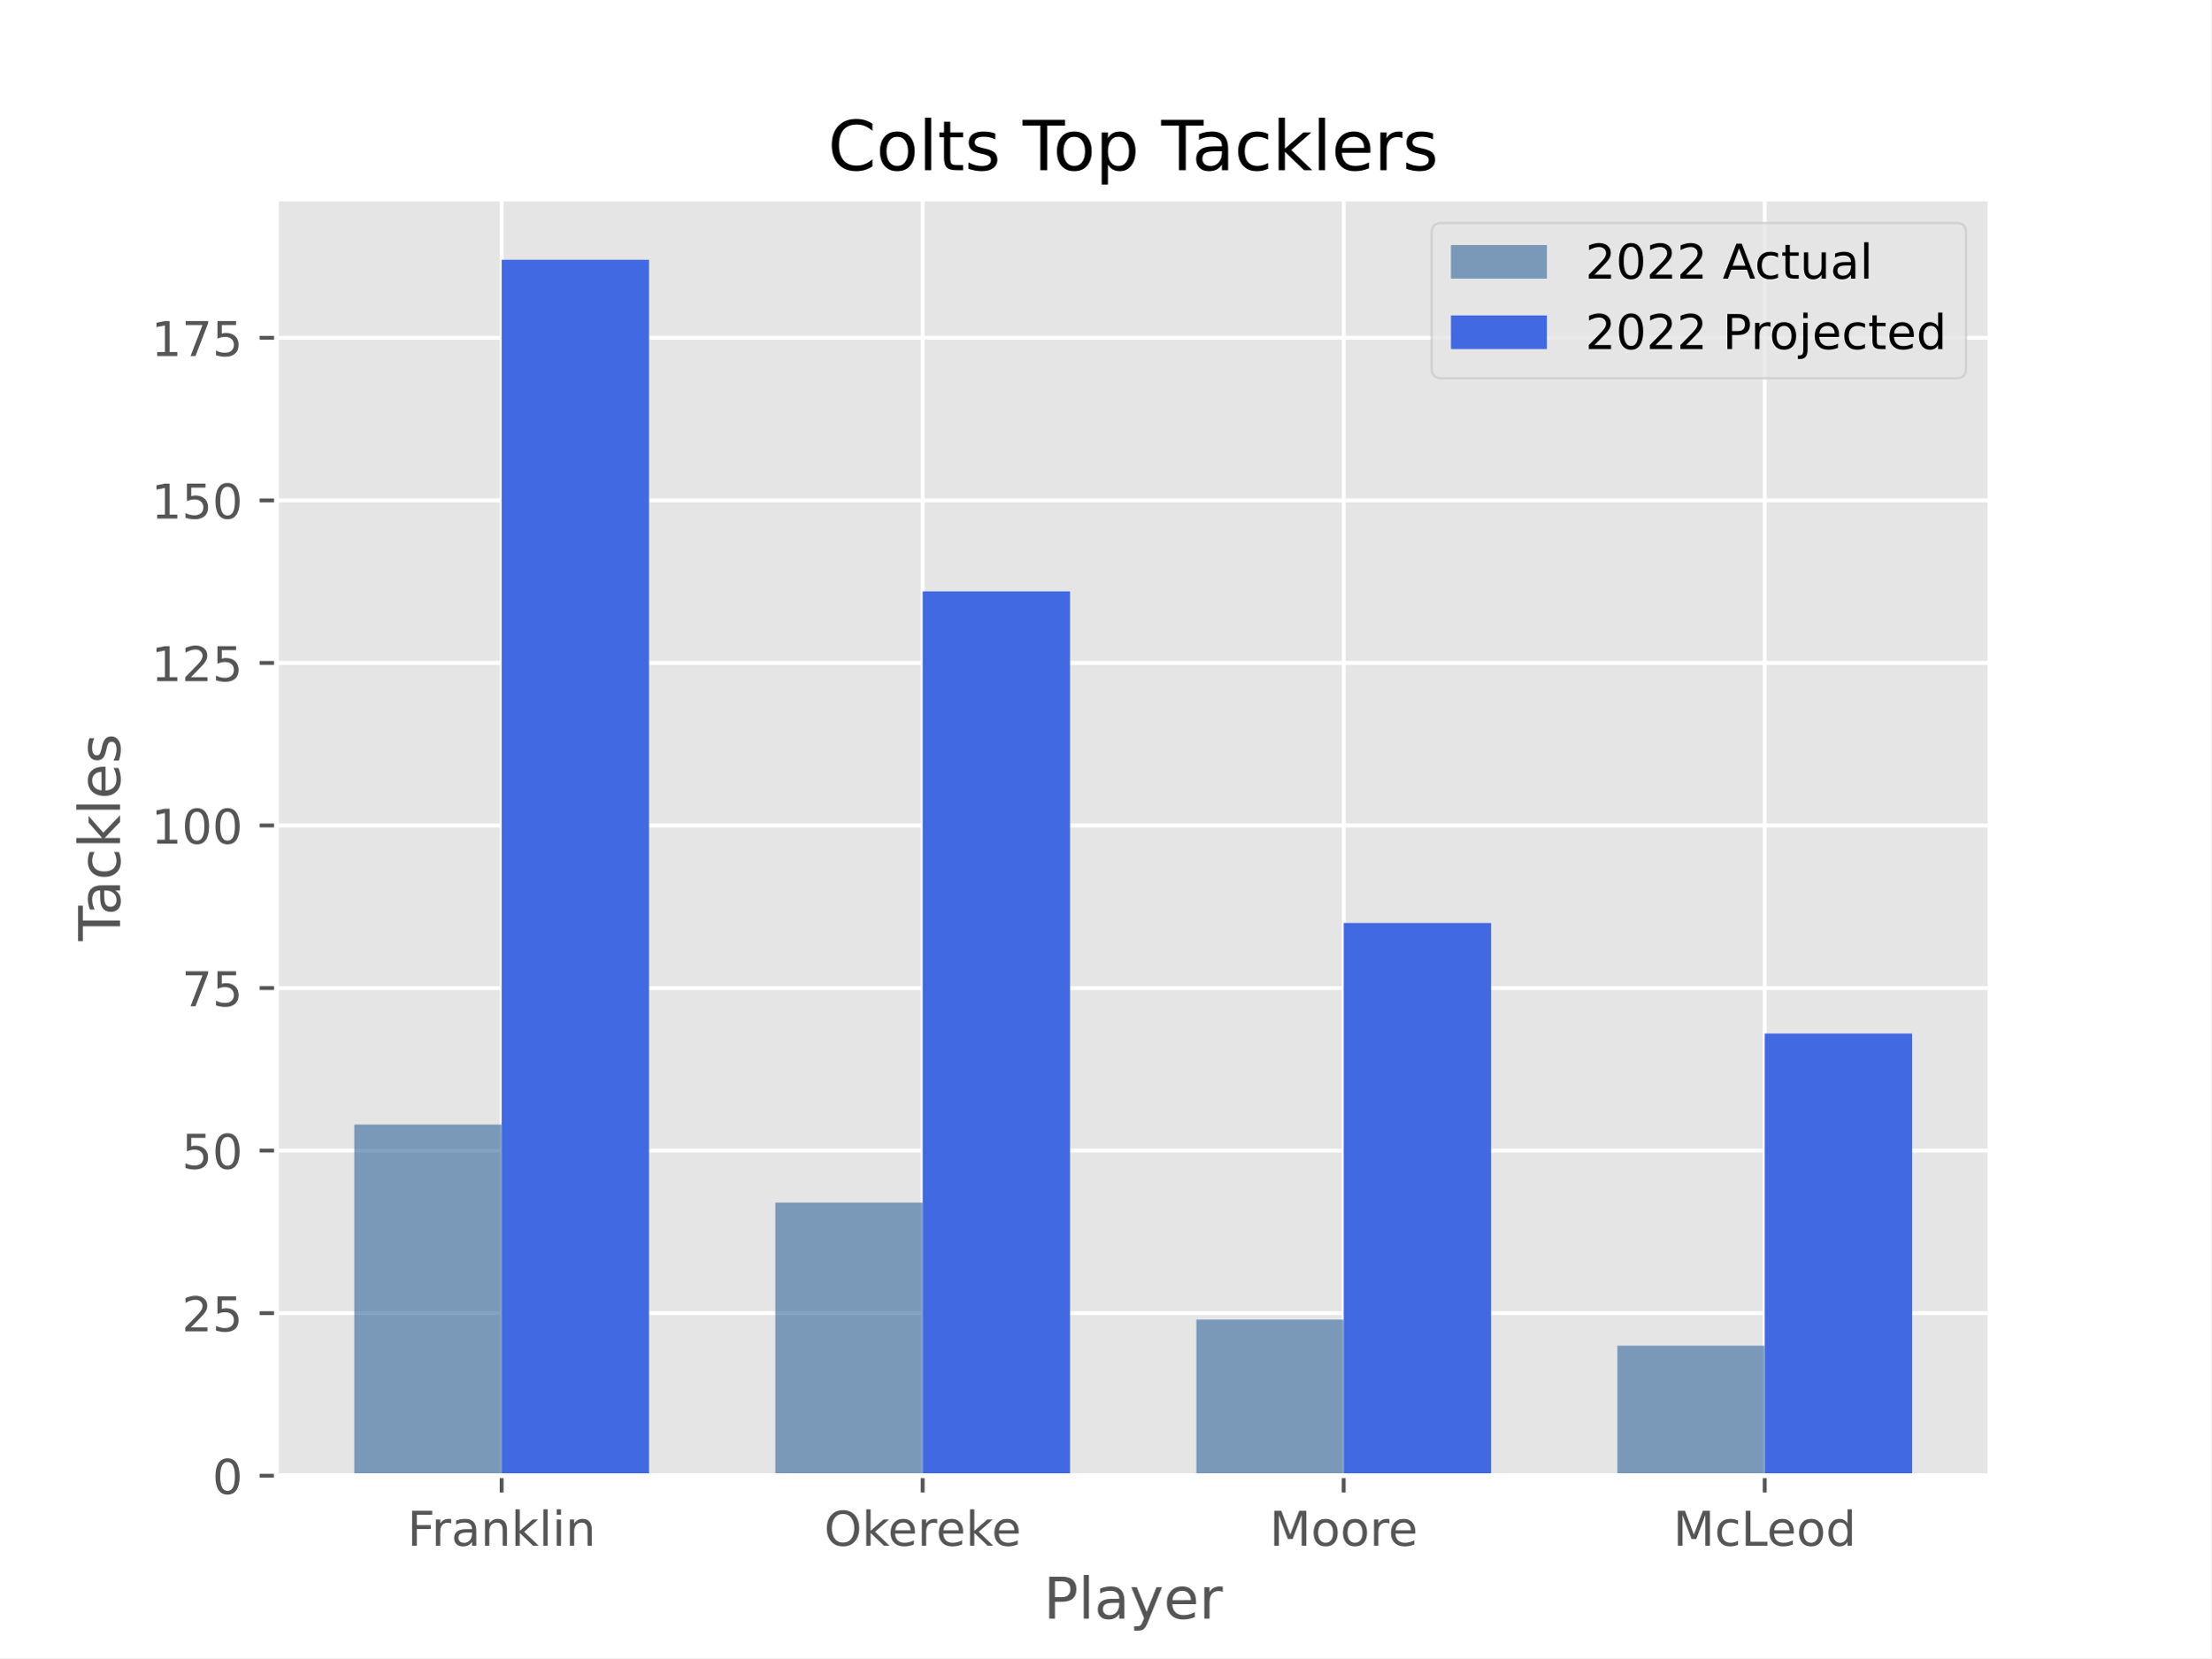
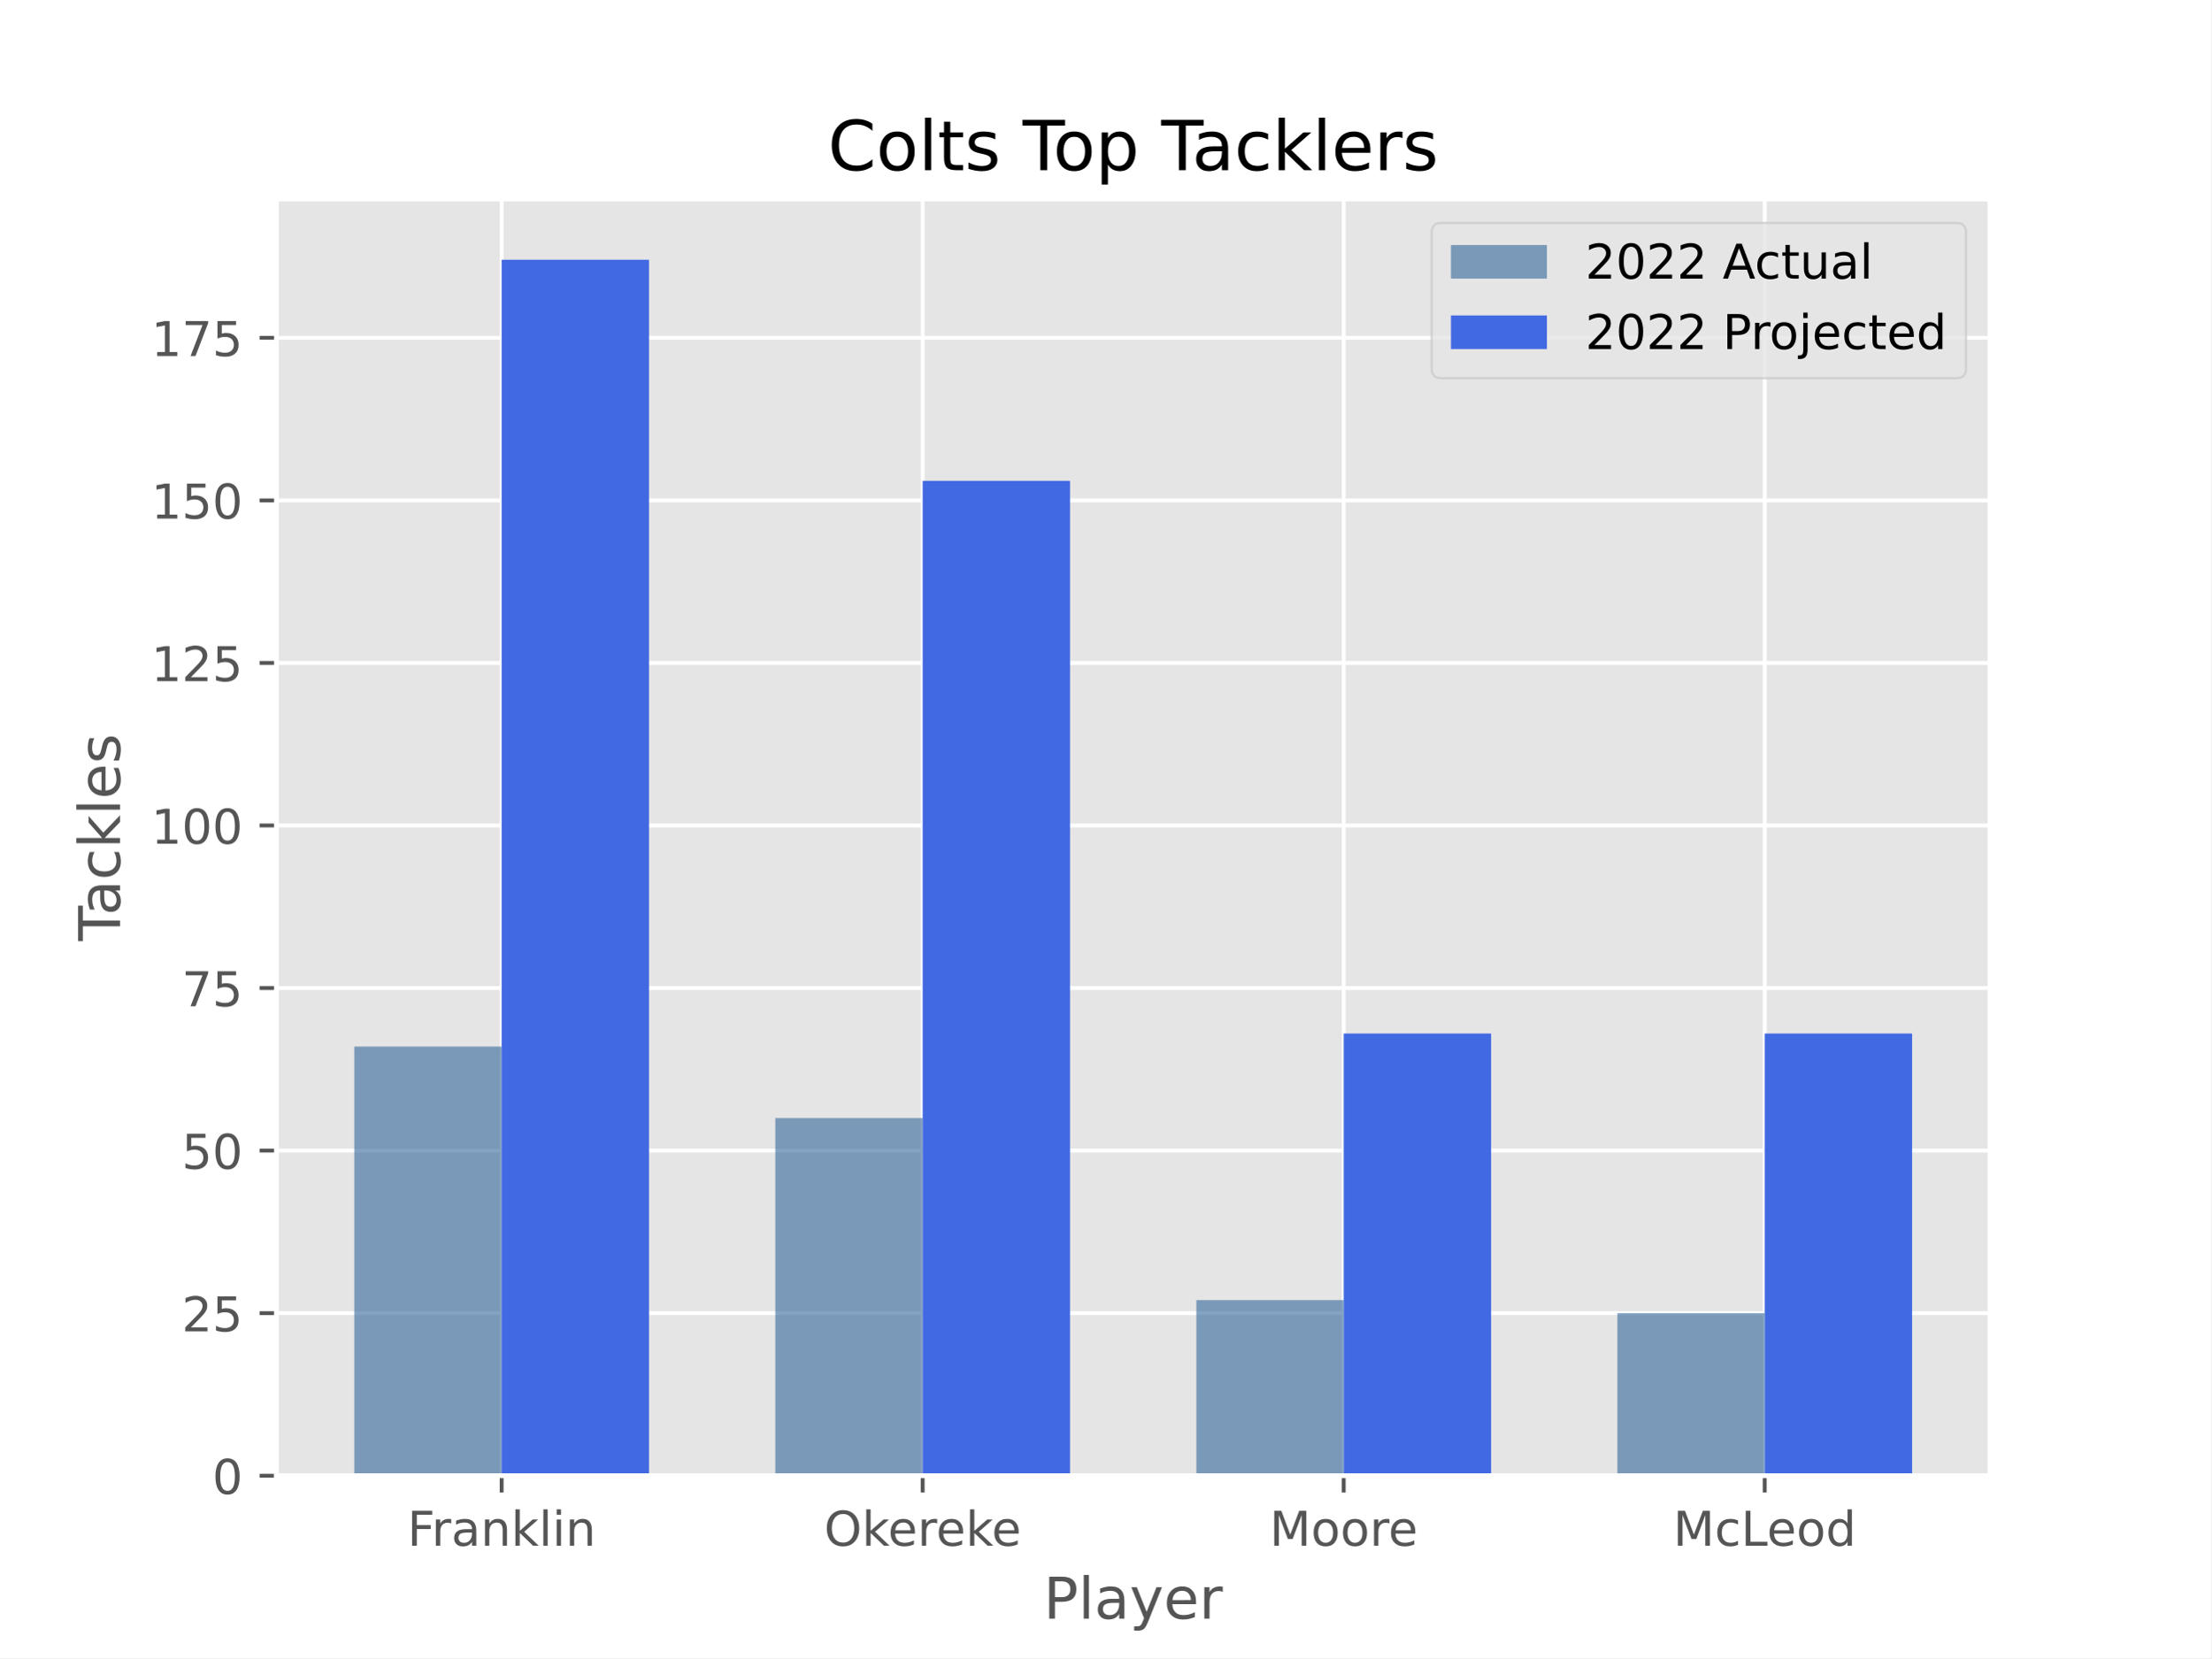
<svg xmlns="http://www.w3.org/2000/svg" xmlns:xlink="http://www.w3.org/1999/xlink" width="460.8pt" height="345.6pt" viewBox="0 0 460.8 345.6" version="1.1">
  <defs>
    <style type="text/css">*{stroke-linejoin: round; stroke-linecap: butt}</style>
  </defs>
  <g id="figure_1">
    <g id="patch_1">
      <path d="M 0 345.6  L 460.8 345.6  L 460.8 0  L 0 0  z " style="fill: #ffffff" />
    </g>
    <g id="axes_1">
      <g id="patch_2">
        <path d="M 57.6 307.584  L 414.72 307.584  L 414.72 41.472  L 57.6 41.472  z " style="fill: #e5e5e5" />
      </g>
      <g id="matplotlib.axis_1">
        <g id="xtick_1">
          <g id="line2d_1">
-             <path d="M 104.543 307.584  L 104.543 41.472  " clip-path="url(#pe9c71b2507)" style="fill: none; stroke: #ffffff; stroke-width: 0.8; stroke-linecap: square" />
+             <path d="M 104.543 307.584  L 104.543 41.472  " clip-path="url(#p1b17b7f60d)" style="fill: none; stroke: #ffffff; stroke-width: 0.8; stroke-linecap: square" />
          </g>
          <g id="line2d_2">
            <defs>
-               <path id="md120b0b684" d="M 0 0  L 0 3.5  " style="stroke: #555555; stroke-width: 0.8" />
-             </defs>
-             <g>
-               <use xlink:href="#md120b0b684" x="104.543" y="307.584" style="fill: #555555; stroke: #555555; stroke-width: 0.8" />
+               <path id="mfd391681a6" d="M 0 0  L 0 3.5  " style="stroke: #555555; stroke-width: 0.8" />
+             </defs>
+             <g>
+               <use xlink:href="#mfd391681a6" x="104.543" y="307.584" style="fill: #555555; stroke: #555555; stroke-width: 0.8" />
            </g>
          </g>
          <g id="text_1">
            <g style="fill: #555555" transform="translate(84.89954 322.1824) scale(0.1 -0.1)">
              <defs>
                <path id="DejaVuSans-46" d="M 628 4666  L 3309 4666  L 3309 4134  L 1259 4134  L 1259 2759  L 3109 2759  L 3109 2228  L 1259 2228  L 1259 0  L 628 0  L 628 4666  z " transform="scale(0.015625)" />
                <path id="DejaVuSans-72" d="M 2631 2963  Q 2534 3019 2420 3045  Q 2306 3072 2169 3072  Q 1681 3072 1420 2755  Q 1159 2438 1159 1844  L 1159 0  L 581 0  L 581 3500  L 1159 3500  L 1159 2956  Q 1341 3275 1631 3429  Q 1922 3584 2338 3584  Q 2397 3584 2469 3576  Q 2541 3569 2628 3553  L 2631 2963  z " transform="scale(0.015625)" />
                <path id="DejaVuSans-61" d="M 2194 1759  Q 1497 1759 1228 1600  Q 959 1441 959 1056  Q 959 750 1161 570  Q 1363 391 1709 391  Q 2188 391 2477 730  Q 2766 1069 2766 1631  L 2766 1759  L 2194 1759  z M 3341 1997  L 3341 0  L 2766 0  L 2766 531  Q 2569 213 2275 61  Q 1981 -91 1556 -91  Q 1019 -91 701 211  Q 384 513 384 1019  Q 384 1609 779 1909  Q 1175 2209 1959 2209  L 2766 2209  L 2766 2266  Q 2766 2663 2505 2880  Q 2244 3097 1772 3097  Q 1472 3097 1187 3025  Q 903 2953 641 2809  L 641 3341  Q 956 3463 1253 3523  Q 1550 3584 1831 3584  Q 2591 3584 2966 3190  Q 3341 2797 3341 1997  z " transform="scale(0.015625)" />
                <path id="DejaVuSans-6e" d="M 3513 2113  L 3513 0  L 2938 0  L 2938 2094  Q 2938 2591 2744 2837  Q 2550 3084 2163 3084  Q 1697 3084 1428 2787  Q 1159 2491 1159 1978  L 1159 0  L 581 0  L 581 3500  L 1159 3500  L 1159 2956  Q 1366 3272 1645 3428  Q 1925 3584 2291 3584  Q 2894 3584 3203 3211  Q 3513 2838 3513 2113  z " transform="scale(0.015625)" />
                <path id="DejaVuSans-6b" d="M 581 4863  L 1159 4863  L 1159 1991  L 2875 3500  L 3609 3500  L 1753 1863  L 3688 0  L 2938 0  L 1159 1709  L 1159 0  L 581 0  L 581 4863  z " transform="scale(0.015625)" />
                <path id="DejaVuSans-6c" d="M 603 4863  L 1178 4863  L 1178 0  L 603 0  L 603 4863  z " transform="scale(0.015625)" />
                <path id="DejaVuSans-69" d="M 603 3500  L 1178 3500  L 1178 0  L 603 0  L 603 3500  z M 603 4863  L 1178 4863  L 1178 4134  L 603 4134  L 603 4863  z " transform="scale(0.015625)" />
              </defs>
              <use xlink:href="#DejaVuSans-46" />
              <use xlink:href="#DejaVuSans-72" x="50.27" />
              <use xlink:href="#DejaVuSans-61" x="91.383" />
              <use xlink:href="#DejaVuSans-6e" x="152.662" />
              <use xlink:href="#DejaVuSans-6b" x="216.041" />
              <use xlink:href="#DejaVuSans-6c" x="273.951" />
              <use xlink:href="#DejaVuSans-69" x="301.734" />
              <use xlink:href="#DejaVuSans-6e" x="329.518" />
            </g>
          </g>
        </g>
        <g id="xtick_2">
          <g id="line2d_3">
-             <path d="M 192.288 307.584  L 192.288 41.472  " clip-path="url(#pe9c71b2507)" style="fill: none; stroke: #ffffff; stroke-width: 0.8; stroke-linecap: square" />
+             <path d="M 192.288 307.584  L 192.288 41.472  " clip-path="url(#p1b17b7f60d)" style="fill: none; stroke: #ffffff; stroke-width: 0.8; stroke-linecap: square" />
          </g>
          <g id="line2d_4">
            <g>
-               <use xlink:href="#md120b0b684" x="192.288" y="307.584" style="fill: #555555; stroke: #555555; stroke-width: 0.8" />
+               <use xlink:href="#mfd391681a6" x="192.288" y="307.584" style="fill: #555555; stroke: #555555; stroke-width: 0.8" />
            </g>
          </g>
          <g id="text_2">
            <g style="fill: #555555" transform="translate(171.751 322.1824) scale(0.1 -0.1)">
              <defs>
                <path id="DejaVuSans-4f" d="M 2522 4238  Q 1834 4238 1429 3725  Q 1025 3213 1025 2328  Q 1025 1447 1429 934  Q 1834 422 2522 422  Q 3209 422 3611 934  Q 4013 1447 4013 2328  Q 4013 3213 3611 3725  Q 3209 4238 2522 4238  z M 2522 4750  Q 3503 4750 4090 4092  Q 4678 3434 4678 2328  Q 4678 1225 4090 567  Q 3503 -91 2522 -91  Q 1538 -91 948 565  Q 359 1222 359 2328  Q 359 3434 948 4092  Q 1538 4750 2522 4750  z " transform="scale(0.015625)" />
                <path id="DejaVuSans-65" d="M 3597 1894  L 3597 1613  L 953 1613  Q 991 1019 1311 708  Q 1631 397 2203 397  Q 2534 397 2845 478  Q 3156 559 3463 722  L 3463 178  Q 3153 47 2828 -22  Q 2503 -91 2169 -91  Q 1331 -91 842 396  Q 353 884 353 1716  Q 353 2575 817 3079  Q 1281 3584 2069 3584  Q 2775 3584 3186 3129  Q 3597 2675 3597 1894  z M 3022 2063  Q 3016 2534 2758 2815  Q 2500 3097 2075 3097  Q 1594 3097 1305 2825  Q 1016 2553 972 2059  L 3022 2063  z " transform="scale(0.015625)" />
              </defs>
              <use xlink:href="#DejaVuSans-4f" />
              <use xlink:href="#DejaVuSans-6b" x="78.711" />
              <use xlink:href="#DejaVuSans-65" x="132.996" />
              <use xlink:href="#DejaVuSans-72" x="194.52" />
              <use xlink:href="#DejaVuSans-65" x="233.383" />
              <use xlink:href="#DejaVuSans-6b" x="294.906" />
              <use xlink:href="#DejaVuSans-65" x="349.191" />
            </g>
          </g>
        </g>
        <g id="xtick_3">
          <g id="line2d_5">
-             <path d="M 280.032 307.584  L 280.032 41.472  " clip-path="url(#pe9c71b2507)" style="fill: none; stroke: #ffffff; stroke-width: 0.8; stroke-linecap: square" />
+             <path d="M 280.032 307.584  L 280.032 41.472  " clip-path="url(#p1b17b7f60d)" style="fill: none; stroke: #ffffff; stroke-width: 0.8; stroke-linecap: square" />
          </g>
          <g id="line2d_6">
            <g>
-               <use xlink:href="#md120b0b684" x="280.032" y="307.584" style="fill: #555555; stroke: #555555; stroke-width: 0.8" />
+               <use xlink:href="#mfd391681a6" x="280.032" y="307.584" style="fill: #555555; stroke: #555555; stroke-width: 0.8" />
            </g>
          </g>
          <g id="text_3">
            <g style="fill: #555555" transform="translate(264.5799 322.1824) scale(0.1 -0.1)">
              <defs>
                <path id="DejaVuSans-4d" d="M 628 4666  L 1569 4666  L 2759 1491  L 3956 4666  L 4897 4666  L 4897 0  L 4281 0  L 4281 4097  L 3078 897  L 2444 897  L 1241 4097  L 1241 0  L 628 0  L 628 4666  z " transform="scale(0.015625)" />
                <path id="DejaVuSans-6f" d="M 1959 3097  Q 1497 3097 1228 2736  Q 959 2375 959 1747  Q 959 1119 1226 758  Q 1494 397 1959 397  Q 2419 397 2687 759  Q 2956 1122 2956 1747  Q 2956 2369 2687 2733  Q 2419 3097 1959 3097  z M 1959 3584  Q 2709 3584 3137 3096  Q 3566 2609 3566 1747  Q 3566 888 3137 398  Q 2709 -91 1959 -91  Q 1206 -91 779 398  Q 353 888 353 1747  Q 353 2609 779 3096  Q 1206 3584 1959 3584  z " transform="scale(0.015625)" />
              </defs>
              <use xlink:href="#DejaVuSans-4d" />
              <use xlink:href="#DejaVuSans-6f" x="86.279" />
              <use xlink:href="#DejaVuSans-6f" x="147.461" />
              <use xlink:href="#DejaVuSans-72" x="208.643" />
              <use xlink:href="#DejaVuSans-65" x="247.506" />
            </g>
          </g>
        </g>
        <g id="xtick_4">
          <g id="line2d_7">
-             <path d="M 367.777 307.584  L 367.777 41.472  " clip-path="url(#pe9c71b2507)" style="fill: none; stroke: #ffffff; stroke-width: 0.8; stroke-linecap: square" />
+             <path d="M 367.777 307.584  L 367.777 41.472  " clip-path="url(#p1b17b7f60d)" style="fill: none; stroke: #ffffff; stroke-width: 0.8; stroke-linecap: square" />
          </g>
          <g id="line2d_8">
            <g>
-               <use xlink:href="#md120b0b684" x="367.777" y="307.584" style="fill: #555555; stroke: #555555; stroke-width: 0.8" />
+               <use xlink:href="#mfd391681a6" x="367.777" y="307.584" style="fill: #555555; stroke: #555555; stroke-width: 0.8" />
            </g>
          </g>
          <g id="text_4">
            <g style="fill: #555555" transform="translate(348.7048 322.1824) scale(0.1 -0.1)">
              <defs>
                <path id="DejaVuSans-63" d="M 3122 3366  L 3122 2828  Q 2878 2963 2633 3030  Q 2388 3097 2138 3097  Q 1578 3097 1268 2742  Q 959 2388 959 1747  Q 959 1106 1268 751  Q 1578 397 2138 397  Q 2388 397 2633 464  Q 2878 531 3122 666  L 3122 134  Q 2881 22 2623 -34  Q 2366 -91 2075 -91  Q 1284 -91 818 406  Q 353 903 353 1747  Q 353 2603 823 3093  Q 1294 3584 2113 3584  Q 2378 3584 2631 3529  Q 2884 3475 3122 3366  z " transform="scale(0.015625)" />
                <path id="DejaVuSans-4c" d="M 628 4666  L 1259 4666  L 1259 531  L 3531 531  L 3531 0  L 628 0  L 628 4666  z " transform="scale(0.015625)" />
                <path id="DejaVuSans-64" d="M 2906 2969  L 2906 4863  L 3481 4863  L 3481 0  L 2906 0  L 2906 525  Q 2725 213 2448 61  Q 2172 -91 1784 -91  Q 1150 -91 751 415  Q 353 922 353 1747  Q 353 2572 751 3078  Q 1150 3584 1784 3584  Q 2172 3584 2448 3432  Q 2725 3281 2906 2969  z M 947 1747  Q 947 1113 1208 752  Q 1469 391 1925 391  Q 2381 391 2643 752  Q 2906 1113 2906 1747  Q 2906 2381 2643 2742  Q 2381 3103 1925 3103  Q 1469 3103 1208 2742  Q 947 2381 947 1747  z " transform="scale(0.015625)" />
              </defs>
              <use xlink:href="#DejaVuSans-4d" />
              <use xlink:href="#DejaVuSans-63" x="86.279" />
              <use xlink:href="#DejaVuSans-4c" x="141.26" />
              <use xlink:href="#DejaVuSans-65" x="195.223" />
              <use xlink:href="#DejaVuSans-6f" x="256.746" />
              <use xlink:href="#DejaVuSans-64" x="317.928" />
            </g>
          </g>
        </g>
        <g id="text_5">
          <g style="fill: #555555" transform="translate(217.4888 337.3802) scale(0.12 -0.12)">
            <defs>
              <path id="DejaVuSans-50" d="M 1259 4147  L 1259 2394  L 2053 2394  Q 2494 2394 2734 2622  Q 2975 2850 2975 3272  Q 2975 3691 2734 3919  Q 2494 4147 2053 4147  L 1259 4147  z M 628 4666  L 2053 4666  Q 2838 4666 3239 4311  Q 3641 3956 3641 3272  Q 3641 2581 3239 2228  Q 2838 1875 2053 1875  L 1259 1875  L 1259 0  L 628 0  L 628 4666  z " transform="scale(0.015625)" />
              <path id="DejaVuSans-79" d="M 2059 -325  Q 1816 -950 1584 -1140  Q 1353 -1331 966 -1331  L 506 -1331  L 506 -850  L 844 -850  Q 1081 -850 1212 -737  Q 1344 -625 1503 -206  L 1606 56  L 191 3500  L 800 3500  L 1894 763  L 2988 3500  L 3597 3500  L 2059 -325  z " transform="scale(0.015625)" />
            </defs>
            <use xlink:href="#DejaVuSans-50" />
            <use xlink:href="#DejaVuSans-6c" x="60.303" />
            <use xlink:href="#DejaVuSans-61" x="88.086" />
            <use xlink:href="#DejaVuSans-79" x="149.365" />
            <use xlink:href="#DejaVuSans-65" x="208.545" />
            <use xlink:href="#DejaVuSans-72" x="270.068" />
          </g>
        </g>
      </g>
      <g id="matplotlib.axis_2">
        <g id="ytick_1">
          <g id="line2d_9">
-             <path d="M 57.6 307.584  L 414.72 307.584  " clip-path="url(#pe9c71b2507)" style="fill: none; stroke: #ffffff; stroke-width: 0.8; stroke-linecap: square" />
+             <path d="M 57.6 307.584  L 414.72 307.584  " clip-path="url(#p1b17b7f60d)" style="fill: none; stroke: #ffffff; stroke-width: 0.8; stroke-linecap: square" />
          </g>
          <g id="line2d_10">
            <defs>
-               <path id="m04abdc890d" d="M 0 0  L -3.5 0  " style="stroke: #555555; stroke-width: 0.8" />
-             </defs>
-             <g>
-               <use xlink:href="#m04abdc890d" x="57.6" y="307.584" style="fill: #555555; stroke: #555555; stroke-width: 0.8" />
+               <path id="m0b50dbf1d0" d="M 0 0  L -3.5 0  " style="stroke: #555555; stroke-width: 0.8" />
+             </defs>
+             <g>
+               <use xlink:href="#m0b50dbf1d0" x="57.6" y="307.584" style="fill: #555555; stroke: #555555; stroke-width: 0.8" />
            </g>
          </g>
          <g id="text_6">
            <g style="fill: #555555" transform="translate(44.2375 311.3832) scale(0.1 -0.1)">
              <defs>
                <path id="DejaVuSans-30" d="M 2034 4250  Q 1547 4250 1301 3770  Q 1056 3291 1056 2328  Q 1056 1369 1301 889  Q 1547 409 2034 409  Q 2525 409 2770 889  Q 3016 1369 3016 2328  Q 3016 3291 2770 3770  Q 2525 4250 2034 4250  z M 2034 4750  Q 2819 4750 3233 4129  Q 3647 3509 3647 2328  Q 3647 1150 3233 529  Q 2819 -91 2034 -91  Q 1250 -91 836 529  Q 422 1150 422 2328  Q 422 3509 836 4129  Q 1250 4750 2034 4750  z " transform="scale(0.015625)" />
              </defs>
              <use xlink:href="#DejaVuSans-30" />
            </g>
          </g>
        </g>
        <g id="ytick_2">
          <g id="line2d_11">
-             <path d="M 57.6 273.702  L 414.72 273.702  " clip-path="url(#pe9c71b2507)" style="fill: none; stroke: #ffffff; stroke-width: 0.8; stroke-linecap: square" />
+             <path d="M 57.6 273.702  L 414.72 273.702  " clip-path="url(#p1b17b7f60d)" style="fill: none; stroke: #ffffff; stroke-width: 0.8; stroke-linecap: square" />
          </g>
          <g id="line2d_12">
            <g>
-               <use xlink:href="#m04abdc890d" x="57.6" y="273.702" style="fill: #555555; stroke: #555555; stroke-width: 0.8" />
+               <use xlink:href="#m0b50dbf1d0" x="57.6" y="273.702" style="fill: #555555; stroke: #555555; stroke-width: 0.8" />
            </g>
          </g>
          <g id="text_7">
            <g style="fill: #555555" transform="translate(37.875 277.5009) scale(0.1 -0.1)">
              <defs>
                <path id="DejaVuSans-32" d="M 1228 531  L 3431 531  L 3431 0  L 469 0  L 469 531  Q 828 903 1448 1529  Q 2069 2156 2228 2338  Q 2531 2678 2651 2914  Q 2772 3150 2772 3378  Q 2772 3750 2511 3984  Q 2250 4219 1831 4219  Q 1534 4219 1204 4116  Q 875 4013 500 3803  L 500 4441  Q 881 4594 1212 4672  Q 1544 4750 1819 4750  Q 2544 4750 2975 4387  Q 3406 4025 3406 3419  Q 3406 3131 3298 2873  Q 3191 2616 2906 2266  Q 2828 2175 2409 1742  Q 1991 1309 1228 531  z " transform="scale(0.015625)" />
                <path id="DejaVuSans-35" d="M 691 4666  L 3169 4666  L 3169 4134  L 1269 4134  L 1269 2991  Q 1406 3038 1543 3061  Q 1681 3084 1819 3084  Q 2600 3084 3056 2656  Q 3513 2228 3513 1497  Q 3513 744 3044 326  Q 2575 -91 1722 -91  Q 1428 -91 1123 -41  Q 819 9 494 109  L 494 744  Q 775 591 1075 516  Q 1375 441 1709 441  Q 2250 441 2565 725  Q 2881 1009 2881 1497  Q 2881 1984 2565 2268  Q 2250 2553 1709 2553  Q 1456 2553 1204 2497  Q 953 2441 691 2322  L 691 4666  z " transform="scale(0.015625)" />
              </defs>
              <use xlink:href="#DejaVuSans-32" />
              <use xlink:href="#DejaVuSans-35" x="63.623" />
            </g>
          </g>
        </g>
        <g id="ytick_3">
          <g id="line2d_13">
-             <path d="M 57.6 239.819  L 414.72 239.819  " clip-path="url(#pe9c71b2507)" style="fill: none; stroke: #ffffff; stroke-width: 0.8; stroke-linecap: square" />
+             <path d="M 57.6 239.819  L 414.72 239.819  " clip-path="url(#p1b17b7f60d)" style="fill: none; stroke: #ffffff; stroke-width: 0.8; stroke-linecap: square" />
          </g>
          <g id="line2d_14">
            <g>
-               <use xlink:href="#m04abdc890d" x="57.6" y="239.819" style="fill: #555555; stroke: #555555; stroke-width: 0.8" />
+               <use xlink:href="#m0b50dbf1d0" x="57.6" y="239.819" style="fill: #555555; stroke: #555555; stroke-width: 0.8" />
            </g>
          </g>
          <g id="text_8">
            <g style="fill: #555555" transform="translate(37.875 243.6185) scale(0.1 -0.1)">
              <use xlink:href="#DejaVuSans-35" />
              <use xlink:href="#DejaVuSans-30" x="63.623" />
            </g>
          </g>
        </g>
        <g id="ytick_4">
          <g id="line2d_15">
-             <path d="M 57.6 205.937  L 414.72 205.937  " clip-path="url(#pe9c71b2507)" style="fill: none; stroke: #ffffff; stroke-width: 0.8; stroke-linecap: square" />
+             <path d="M 57.6 205.937  L 414.72 205.937  " clip-path="url(#p1b17b7f60d)" style="fill: none; stroke: #ffffff; stroke-width: 0.8; stroke-linecap: square" />
          </g>
          <g id="line2d_16">
            <g>
-               <use xlink:href="#m04abdc890d" x="57.6" y="205.937" style="fill: #555555; stroke: #555555; stroke-width: 0.8" />
+               <use xlink:href="#m0b50dbf1d0" x="57.6" y="205.937" style="fill: #555555; stroke: #555555; stroke-width: 0.8" />
            </g>
          </g>
          <g id="text_9">
            <g style="fill: #555555" transform="translate(37.875 209.7362) scale(0.1 -0.1)">
              <defs>
                <path id="DejaVuSans-37" d="M 525 4666  L 3525 4666  L 3525 4397  L 1831 0  L 1172 0  L 2766 4134  L 525 4134  L 525 4666  z " transform="scale(0.015625)" />
              </defs>
              <use xlink:href="#DejaVuSans-37" />
              <use xlink:href="#DejaVuSans-35" x="63.623" />
            </g>
          </g>
        </g>
        <g id="ytick_5">
          <g id="line2d_17">
-             <path d="M 57.6 172.055  L 414.72 172.055  " clip-path="url(#pe9c71b2507)" style="fill: none; stroke: #ffffff; stroke-width: 0.8; stroke-linecap: square" />
+             <path d="M 57.6 172.055  L 414.72 172.055  " clip-path="url(#p1b17b7f60d)" style="fill: none; stroke: #ffffff; stroke-width: 0.8; stroke-linecap: square" />
          </g>
          <g id="line2d_18">
            <g>
-               <use xlink:href="#m04abdc890d" x="57.6" y="172.055" style="fill: #555555; stroke: #555555; stroke-width: 0.8" />
+               <use xlink:href="#m0b50dbf1d0" x="57.6" y="172.055" style="fill: #555555; stroke: #555555; stroke-width: 0.8" />
            </g>
          </g>
          <g id="text_10">
            <g style="fill: #555555" transform="translate(31.5125 175.8538) scale(0.1 -0.1)">
              <defs>
                <path id="DejaVuSans-31" d="M 794 531  L 1825 531  L 1825 4091  L 703 3866  L 703 4441  L 1819 4666  L 2450 4666  L 2450 531  L 3481 531  L 3481 0  L 794 0  L 794 531  z " transform="scale(0.015625)" />
              </defs>
              <use xlink:href="#DejaVuSans-31" />
              <use xlink:href="#DejaVuSans-30" x="63.623" />
              <use xlink:href="#DejaVuSans-30" x="127.246" />
            </g>
          </g>
        </g>
        <g id="ytick_6">
          <g id="line2d_19">
-             <path d="M 57.6 138.172  L 414.72 138.172  " clip-path="url(#pe9c71b2507)" style="fill: none; stroke: #ffffff; stroke-width: 0.8; stroke-linecap: square" />
+             <path d="M 57.6 138.172  L 414.72 138.172  " clip-path="url(#p1b17b7f60d)" style="fill: none; stroke: #ffffff; stroke-width: 0.8; stroke-linecap: square" />
          </g>
          <g id="line2d_20">
            <g>
-               <use xlink:href="#m04abdc890d" x="57.6" y="138.172" style="fill: #555555; stroke: #555555; stroke-width: 0.8" />
+               <use xlink:href="#m0b50dbf1d0" x="57.6" y="138.172" style="fill: #555555; stroke: #555555; stroke-width: 0.8" />
            </g>
          </g>
          <g id="text_11">
            <g style="fill: #555555" transform="translate(31.5125 141.9715) scale(0.1 -0.1)">
              <use xlink:href="#DejaVuSans-31" />
              <use xlink:href="#DejaVuSans-32" x="63.623" />
              <use xlink:href="#DejaVuSans-35" x="127.246" />
            </g>
          </g>
        </g>
        <g id="ytick_7">
          <g id="line2d_21">
-             <path d="M 57.6 104.29  L 414.72 104.29  " clip-path="url(#pe9c71b2507)" style="fill: none; stroke: #ffffff; stroke-width: 0.8; stroke-linecap: square" />
+             <path d="M 57.6 104.29  L 414.72 104.29  " clip-path="url(#p1b17b7f60d)" style="fill: none; stroke: #ffffff; stroke-width: 0.8; stroke-linecap: square" />
          </g>
          <g id="line2d_22">
            <g>
-               <use xlink:href="#m04abdc890d" x="57.6" y="104.29" style="fill: #555555; stroke: #555555; stroke-width: 0.8" />
+               <use xlink:href="#m0b50dbf1d0" x="57.6" y="104.29" style="fill: #555555; stroke: #555555; stroke-width: 0.8" />
            </g>
          </g>
          <g id="text_12">
            <g style="fill: #555555" transform="translate(31.5125 108.0891) scale(0.1 -0.1)">
              <use xlink:href="#DejaVuSans-31" />
              <use xlink:href="#DejaVuSans-35" x="63.623" />
              <use xlink:href="#DejaVuSans-30" x="127.246" />
            </g>
          </g>
        </g>
        <g id="ytick_8">
          <g id="line2d_23">
-             <path d="M 57.6 70.408  L 414.72 70.408  " clip-path="url(#pe9c71b2507)" style="fill: none; stroke: #ffffff; stroke-width: 0.8; stroke-linecap: square" />
+             <path d="M 57.6 70.408  L 414.72 70.408  " clip-path="url(#p1b17b7f60d)" style="fill: none; stroke: #ffffff; stroke-width: 0.8; stroke-linecap: square" />
          </g>
          <g id="line2d_24">
            <g>
-               <use xlink:href="#m04abdc890d" x="57.6" y="70.408" style="fill: #555555; stroke: #555555; stroke-width: 0.8" />
+               <use xlink:href="#m0b50dbf1d0" x="57.6" y="70.408" style="fill: #555555; stroke: #555555; stroke-width: 0.8" />
            </g>
          </g>
          <g id="text_13">
            <g style="fill: #555555" transform="translate(31.5125 74.20675) scale(0.1 -0.1)">
              <use xlink:href="#DejaVuSans-31" />
              <use xlink:href="#DejaVuSans-37" x="63.623" />
              <use xlink:href="#DejaVuSans-35" x="127.246" />
            </g>
          </g>
        </g>
        <g id="text_14">
          <g style="fill: #555555" transform="translate(25.01687 196.1374) rotate(-90) scale(0.12 -0.12)">
            <defs>
              <path id="DejaVuSans-54" d="M -19 4666  L 3928 4666  L 3928 4134  L 2272 4134  L 2272 0  L 1638 0  L 1638 4134  L -19 4134  L -19 4666  z " transform="scale(0.015625)" />
              <path id="DejaVuSans-73" d="M 2834 3397  L 2834 2853  Q 2591 2978 2328 3040  Q 2066 3103 1784 3103  Q 1356 3103 1142 2972  Q 928 2841 928 2578  Q 928 2378 1081 2264  Q 1234 2150 1697 2047  L 1894 2003  Q 2506 1872 2764 1633  Q 3022 1394 3022 966  Q 3022 478 2636 193  Q 2250 -91 1575 -91  Q 1294 -91 989 -36  Q 684 19 347 128  L 347 722  Q 666 556 975 473  Q 1284 391 1588 391  Q 1994 391 2212 530  Q 2431 669 2431 922  Q 2431 1156 2273 1281  Q 2116 1406 1581 1522  L 1381 1569  Q 847 1681 609 1914  Q 372 2147 372 2553  Q 372 3047 722 3315  Q 1072 3584 1716 3584  Q 2034 3584 2315 3537  Q 2597 3491 2834 3397  z " transform="scale(0.015625)" />
            </defs>
            <use xlink:href="#DejaVuSans-54" />
            <use xlink:href="#DejaVuSans-61" x="44.584" />
            <use xlink:href="#DejaVuSans-63" x="105.863" />
            <use xlink:href="#DejaVuSans-6b" x="160.844" />
            <use xlink:href="#DejaVuSans-6c" x="218.754" />
            <use xlink:href="#DejaVuSans-65" x="246.537" />
            <use xlink:href="#DejaVuSans-73" x="308.061" />
          </g>
        </g>
      </g>
      <g id="patch_3">
-         <path d="M 73.833 307.584  L 104.543 307.584  L 104.543 234.398  L 73.833 234.398  z " clip-path="url(#pe9c71b2507)" style="fill: #336699; fill-opacity: 0.6" />
+         <path d="M 73.833 307.584  L 104.543 307.584  L 104.543 218.135  L 73.833 218.135  z " clip-path="url(#p1b17b7f60d)" style="fill: #336699; fill-opacity: 0.6" />
      </g>
      <g id="patch_4">
-         <path d="M 161.577 307.584  L 192.288 307.584  L 192.288 250.662  L 161.577 250.662  z " clip-path="url(#pe9c71b2507)" style="fill: #336699; fill-opacity: 0.6" />
+         <path d="M 161.577 307.584  L 192.288 307.584  L 192.288 233.043  L 161.577 233.043  z " clip-path="url(#p1b17b7f60d)" style="fill: #336699; fill-opacity: 0.6" />
      </g>
      <g id="patch_5">
-         <path d="M 249.322 307.584  L 280.032 307.584  L 280.032 275.057  L 249.322 275.057  z " clip-path="url(#pe9c71b2507)" style="fill: #336699; fill-opacity: 0.6" />
+         <path d="M 249.322 307.584  L 280.032 307.584  L 280.032 270.991  L 249.322 270.991  z " clip-path="url(#p1b17b7f60d)" style="fill: #336699; fill-opacity: 0.6" />
      </g>
      <g id="patch_6">
-         <path d="M 337.066 307.584  L 367.777 307.584  L 367.777 280.478  L 337.066 280.478  z " clip-path="url(#pe9c71b2507)" style="fill: #336699; fill-opacity: 0.6" />
+         <path d="M 337.066 307.584  L 367.777 307.584  L 367.777 273.702  L 337.066 273.702  z " clip-path="url(#p1b17b7f60d)" style="fill: #336699; fill-opacity: 0.6" />
      </g>
      <g id="patch_7">
-         <path d="M 104.543 307.584  L 135.254 307.584  L 135.254 54.144  L 104.543 54.144  z " clip-path="url(#pe9c71b2507)" style="fill: #4169e1" />
+         <path d="M 104.543 307.584  L 135.254 307.584  L 135.254 54.144  L 104.543 54.144  z " clip-path="url(#p1b17b7f60d)" style="fill: #4169e1" />
      </g>
      <g id="patch_8">
-         <path d="M 192.288 307.584  L 222.998 307.584  L 222.998 123.264  L 192.288 123.264  z " clip-path="url(#pe9c71b2507)" style="fill: #4169e1" />
+         <path d="M 192.288 307.584  L 222.998 307.584  L 222.998 100.224  L 192.288 100.224  z " clip-path="url(#p1b17b7f60d)" style="fill: #4169e1" />
      </g>
      <g id="patch_9">
-         <path d="M 280.032 307.584  L 310.743 307.584  L 310.743 192.384  L 280.032 192.384  z " clip-path="url(#pe9c71b2507)" style="fill: #4169e1" />
+         <path d="M 280.032 307.584  L 310.743 307.584  L 310.743 215.424  L 280.032 215.424  z " clip-path="url(#p1b17b7f60d)" style="fill: #4169e1" />
      </g>
      <g id="patch_10">
-         <path d="M 367.777 307.584  L 398.487 307.584  L 398.487 215.424  L 367.777 215.424  z " clip-path="url(#pe9c71b2507)" style="fill: #4169e1" />
+         <path d="M 367.777 307.584  L 398.487 307.584  L 398.487 215.424  L 367.777 215.424  z " clip-path="url(#p1b17b7f60d)" style="fill: #4169e1" />
      </g>
      <g id="patch_11">
        <path d="M 57.6 307.584  L 57.6 41.472  " style="fill: none; stroke: #ffffff; stroke-linejoin: miter; stroke-linecap: square" />
      </g>
      <g id="patch_12">
        <path d="M 414.72 307.584  L 414.72 41.472  " style="fill: none; stroke: #ffffff; stroke-linejoin: miter; stroke-linecap: square" />
      </g>
      <g id="patch_13">
        <path d="M 57.6 307.584  L 414.72 307.584  " style="fill: none; stroke: #ffffff; stroke-linejoin: miter; stroke-linecap: square" />
      </g>
      <g id="patch_14">
        <path d="M 57.6 41.472  L 414.72 41.472  " style="fill: none; stroke: #ffffff; stroke-linejoin: miter; stroke-linecap: square" />
      </g>
      <g id="text_15">
        <g transform="translate(172.5356 35.472) scale(0.144 -0.144)">
          <defs>
            <path id="DejaVuSans-43" d="M 4122 4306  L 4122 3641  Q 3803 3938 3442 4084  Q 3081 4231 2675 4231  Q 1875 4231 1450 3742  Q 1025 3253 1025 2328  Q 1025 1406 1450 917  Q 1875 428 2675 428  Q 3081 428 3442 575  Q 3803 722 4122 1019  L 4122 359  Q 3791 134 3420 21  Q 3050 -91 2638 -91  Q 1578 -91 968 557  Q 359 1206 359 2328  Q 359 3453 968 4101  Q 1578 4750 2638 4750  Q 3056 4750 3426 4639  Q 3797 4528 4122 4306  z " transform="scale(0.015625)" />
            <path id="DejaVuSans-74" d="M 1172 4494  L 1172 3500  L 2356 3500  L 2356 3053  L 1172 3053  L 1172 1153  Q 1172 725 1289 603  Q 1406 481 1766 481  L 2356 481  L 2356 0  L 1766 0  Q 1100 0 847 248  Q 594 497 594 1153  L 594 3053  L 172 3053  L 172 3500  L 594 3500  L 594 4494  L 1172 4494  z " transform="scale(0.015625)" />
            <path id="DejaVuSans-20" transform="scale(0.015625)" />
            <path id="DejaVuSans-70" d="M 1159 525  L 1159 -1331  L 581 -1331  L 581 3500  L 1159 3500  L 1159 2969  Q 1341 3281 1617 3432  Q 1894 3584 2278 3584  Q 2916 3584 3314 3078  Q 3713 2572 3713 1747  Q 3713 922 3314 415  Q 2916 -91 2278 -91  Q 1894 -91 1617 61  Q 1341 213 1159 525  z M 3116 1747  Q 3116 2381 2855 2742  Q 2594 3103 2138 3103  Q 1681 3103 1420 2742  Q 1159 2381 1159 1747  Q 1159 1113 1420 752  Q 1681 391 2138 391  Q 2594 391 2855 752  Q 3116 1113 3116 1747  z " transform="scale(0.015625)" />
          </defs>
          <use xlink:href="#DejaVuSans-43" />
          <use xlink:href="#DejaVuSans-6f" x="69.824" />
          <use xlink:href="#DejaVuSans-6c" x="131.006" />
          <use xlink:href="#DejaVuSans-74" x="158.789" />
          <use xlink:href="#DejaVuSans-73" x="197.998" />
          <use xlink:href="#DejaVuSans-20" x="250.098" />
          <use xlink:href="#DejaVuSans-54" x="281.885" />
          <use xlink:href="#DejaVuSans-6f" x="325.969" />
          <use xlink:href="#DejaVuSans-70" x="387.15" />
          <use xlink:href="#DejaVuSans-20" x="450.627" />
          <use xlink:href="#DejaVuSans-54" x="482.414" />
          <use xlink:href="#DejaVuSans-61" x="526.998" />
          <use xlink:href="#DejaVuSans-63" x="588.277" />
          <use xlink:href="#DejaVuSans-6b" x="643.258" />
          <use xlink:href="#DejaVuSans-6c" x="701.168" />
          <use xlink:href="#DejaVuSans-65" x="728.951" />
          <use xlink:href="#DejaVuSans-72" x="790.475" />
          <use xlink:href="#DejaVuSans-73" x="831.588" />
        </g>
      </g>
      <g id="legend_1">
        <g id="patch_15">
          <path d="M 300.381 78.828  L 407.72 78.828  Q 409.72 78.828 409.72 76.828  L 409.72 48.472  Q 409.72 46.472 407.72 46.472  L 300.381 46.472  Q 298.381 46.472 298.381 48.472  L 298.381 76.828  Q 298.381 78.828 300.381 78.828  z " style="fill: #e5e5e5; opacity: 0.8; stroke: #cccccc; stroke-width: 0.5; stroke-linejoin: miter" />
        </g>
        <g id="patch_16">
          <path d="M 302.381 58.07  L 322.381 58.07  L 322.381 51.07  L 302.381 51.07  z " style="fill: #336699; fill-opacity: 0.6" />
        </g>
        <g id="text_16">
          <g transform="translate(330.3809 58.07044) scale(0.1 -0.1)">
            <defs>
              <path id="DejaVuSans-41" d="M 2188 4044  L 1331 1722  L 3047 1722  L 2188 4044  z M 1831 4666  L 2547 4666  L 4325 0  L 3669 0  L 3244 1197  L 1141 1197  L 716 0  L 50 0  L 1831 4666  z " transform="scale(0.015625)" />
              <path id="DejaVuSans-75" d="M 544 1381  L 544 3500  L 1119 3500  L 1119 1403  Q 1119 906 1312 657  Q 1506 409 1894 409  Q 2359 409 2629 706  Q 2900 1003 2900 1516  L 2900 3500  L 3475 3500  L 3475 0  L 2900 0  L 2900 538  Q 2691 219 2414 64  Q 2138 -91 1772 -91  Q 1169 -91 856 284  Q 544 659 544 1381  z M 1991 3584  L 1991 3584  z " transform="scale(0.015625)" />
            </defs>
            <use xlink:href="#DejaVuSans-32" />
            <use xlink:href="#DejaVuSans-30" x="63.623" />
            <use xlink:href="#DejaVuSans-32" x="127.246" />
            <use xlink:href="#DejaVuSans-32" x="190.869" />
            <use xlink:href="#DejaVuSans-20" x="254.492" />
            <use xlink:href="#DejaVuSans-41" x="286.279" />
            <use xlink:href="#DejaVuSans-63" x="352.938" />
            <use xlink:href="#DejaVuSans-74" x="407.918" />
            <use xlink:href="#DejaVuSans-75" x="447.127" />
            <use xlink:href="#DejaVuSans-61" x="510.506" />
            <use xlink:href="#DejaVuSans-6c" x="571.785" />
          </g>
        </g>
        <g id="patch_17">
          <path d="M 302.381 72.749  L 322.381 72.749  L 322.381 65.749  L 302.381 65.749  z " style="fill: #4169e1" />
        </g>
        <g id="text_17">
          <g transform="translate(330.3809 72.74856) scale(0.1 -0.1)">
            <defs>
              <path id="DejaVuSans-6a" d="M 603 3500  L 1178 3500  L 1178 -63  Q 1178 -731 923 -1031  Q 669 -1331 103 -1331  L -116 -1331  L -116 -844  L 38 -844  Q 366 -844 484 -692  Q 603 -541 603 -63  L 603 3500  z M 603 4863  L 1178 4863  L 1178 4134  L 603 4134  L 603 4863  z " transform="scale(0.015625)" />
            </defs>
            <use xlink:href="#DejaVuSans-32" />
            <use xlink:href="#DejaVuSans-30" x="63.623" />
            <use xlink:href="#DejaVuSans-32" x="127.246" />
            <use xlink:href="#DejaVuSans-32" x="190.869" />
            <use xlink:href="#DejaVuSans-20" x="254.492" />
            <use xlink:href="#DejaVuSans-50" x="286.279" />
            <use xlink:href="#DejaVuSans-72" x="344.832" />
            <use xlink:href="#DejaVuSans-6f" x="383.695" />
            <use xlink:href="#DejaVuSans-6a" x="444.877" />
            <use xlink:href="#DejaVuSans-65" x="472.66" />
            <use xlink:href="#DejaVuSans-63" x="534.184" />
            <use xlink:href="#DejaVuSans-74" x="589.164" />
            <use xlink:href="#DejaVuSans-65" x="628.373" />
            <use xlink:href="#DejaVuSans-64" x="689.896" />
          </g>
        </g>
      </g>
    </g>
  </g>
  <defs>
-     <clipPath id="pe9c71b2507">
+     <clipPath id="p1b17b7f60d">
      <rect x="57.6" y="41.472" width="357.12" height="266.112" />
    </clipPath>
  </defs>
</svg>
